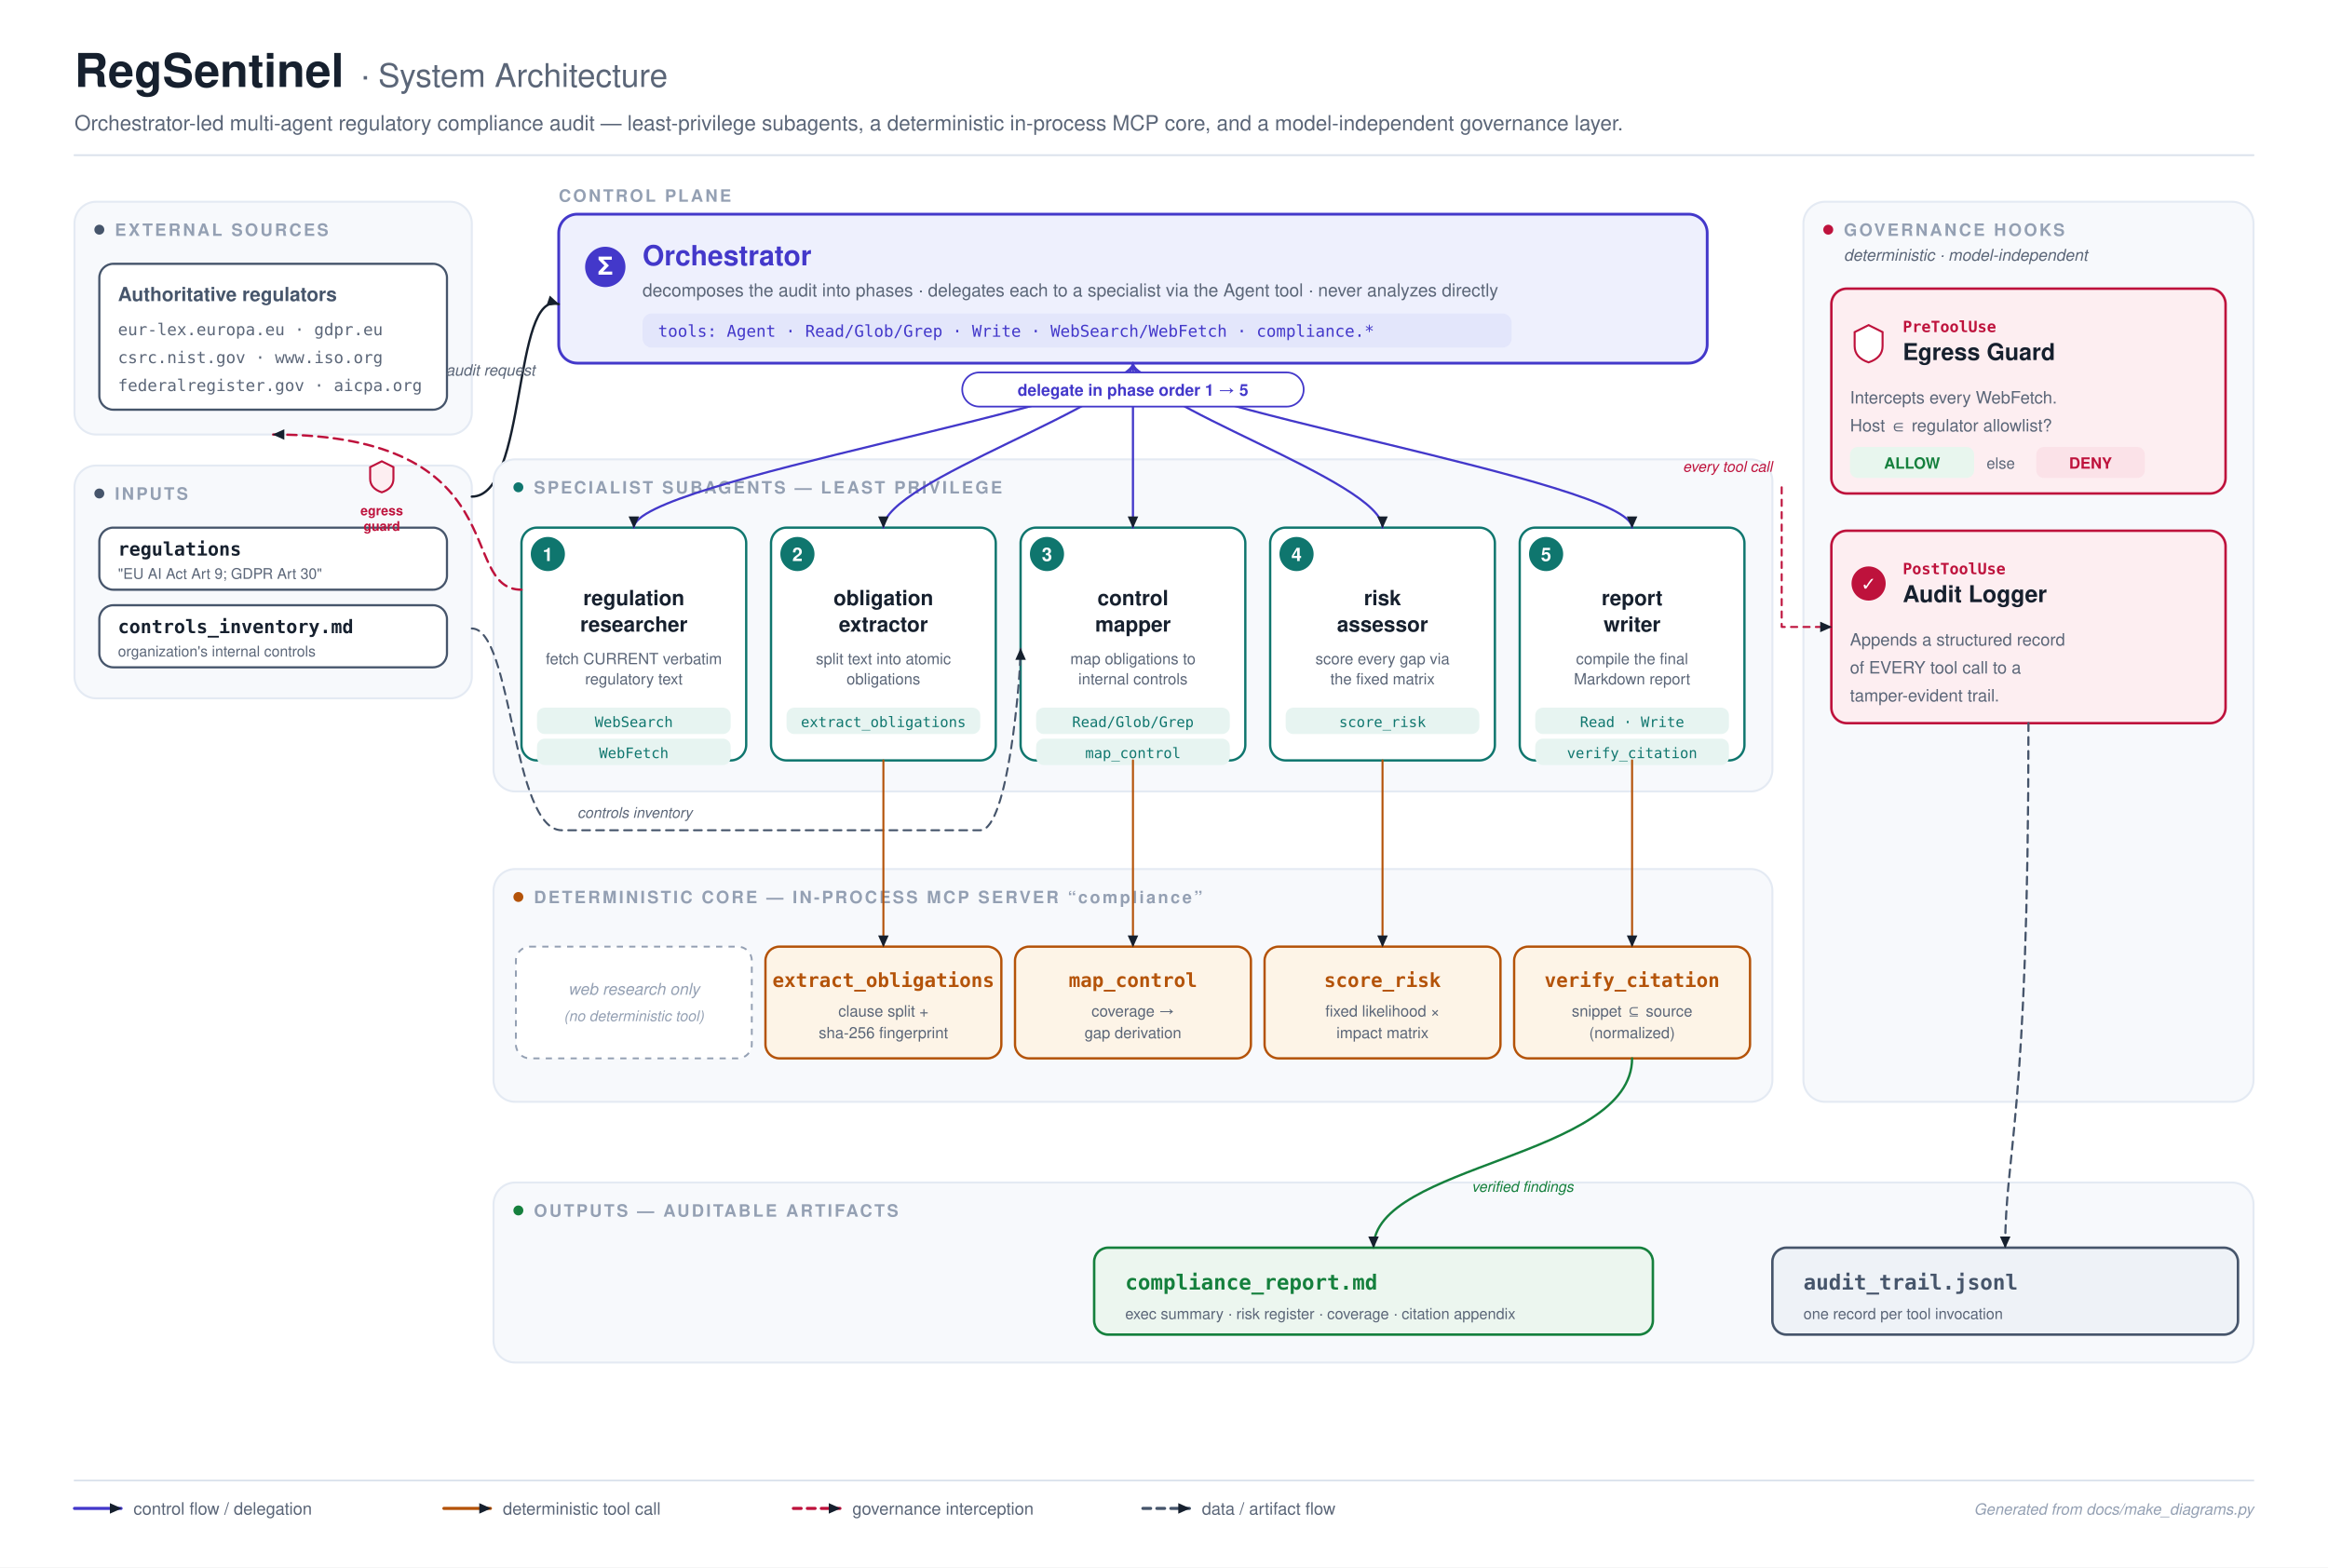
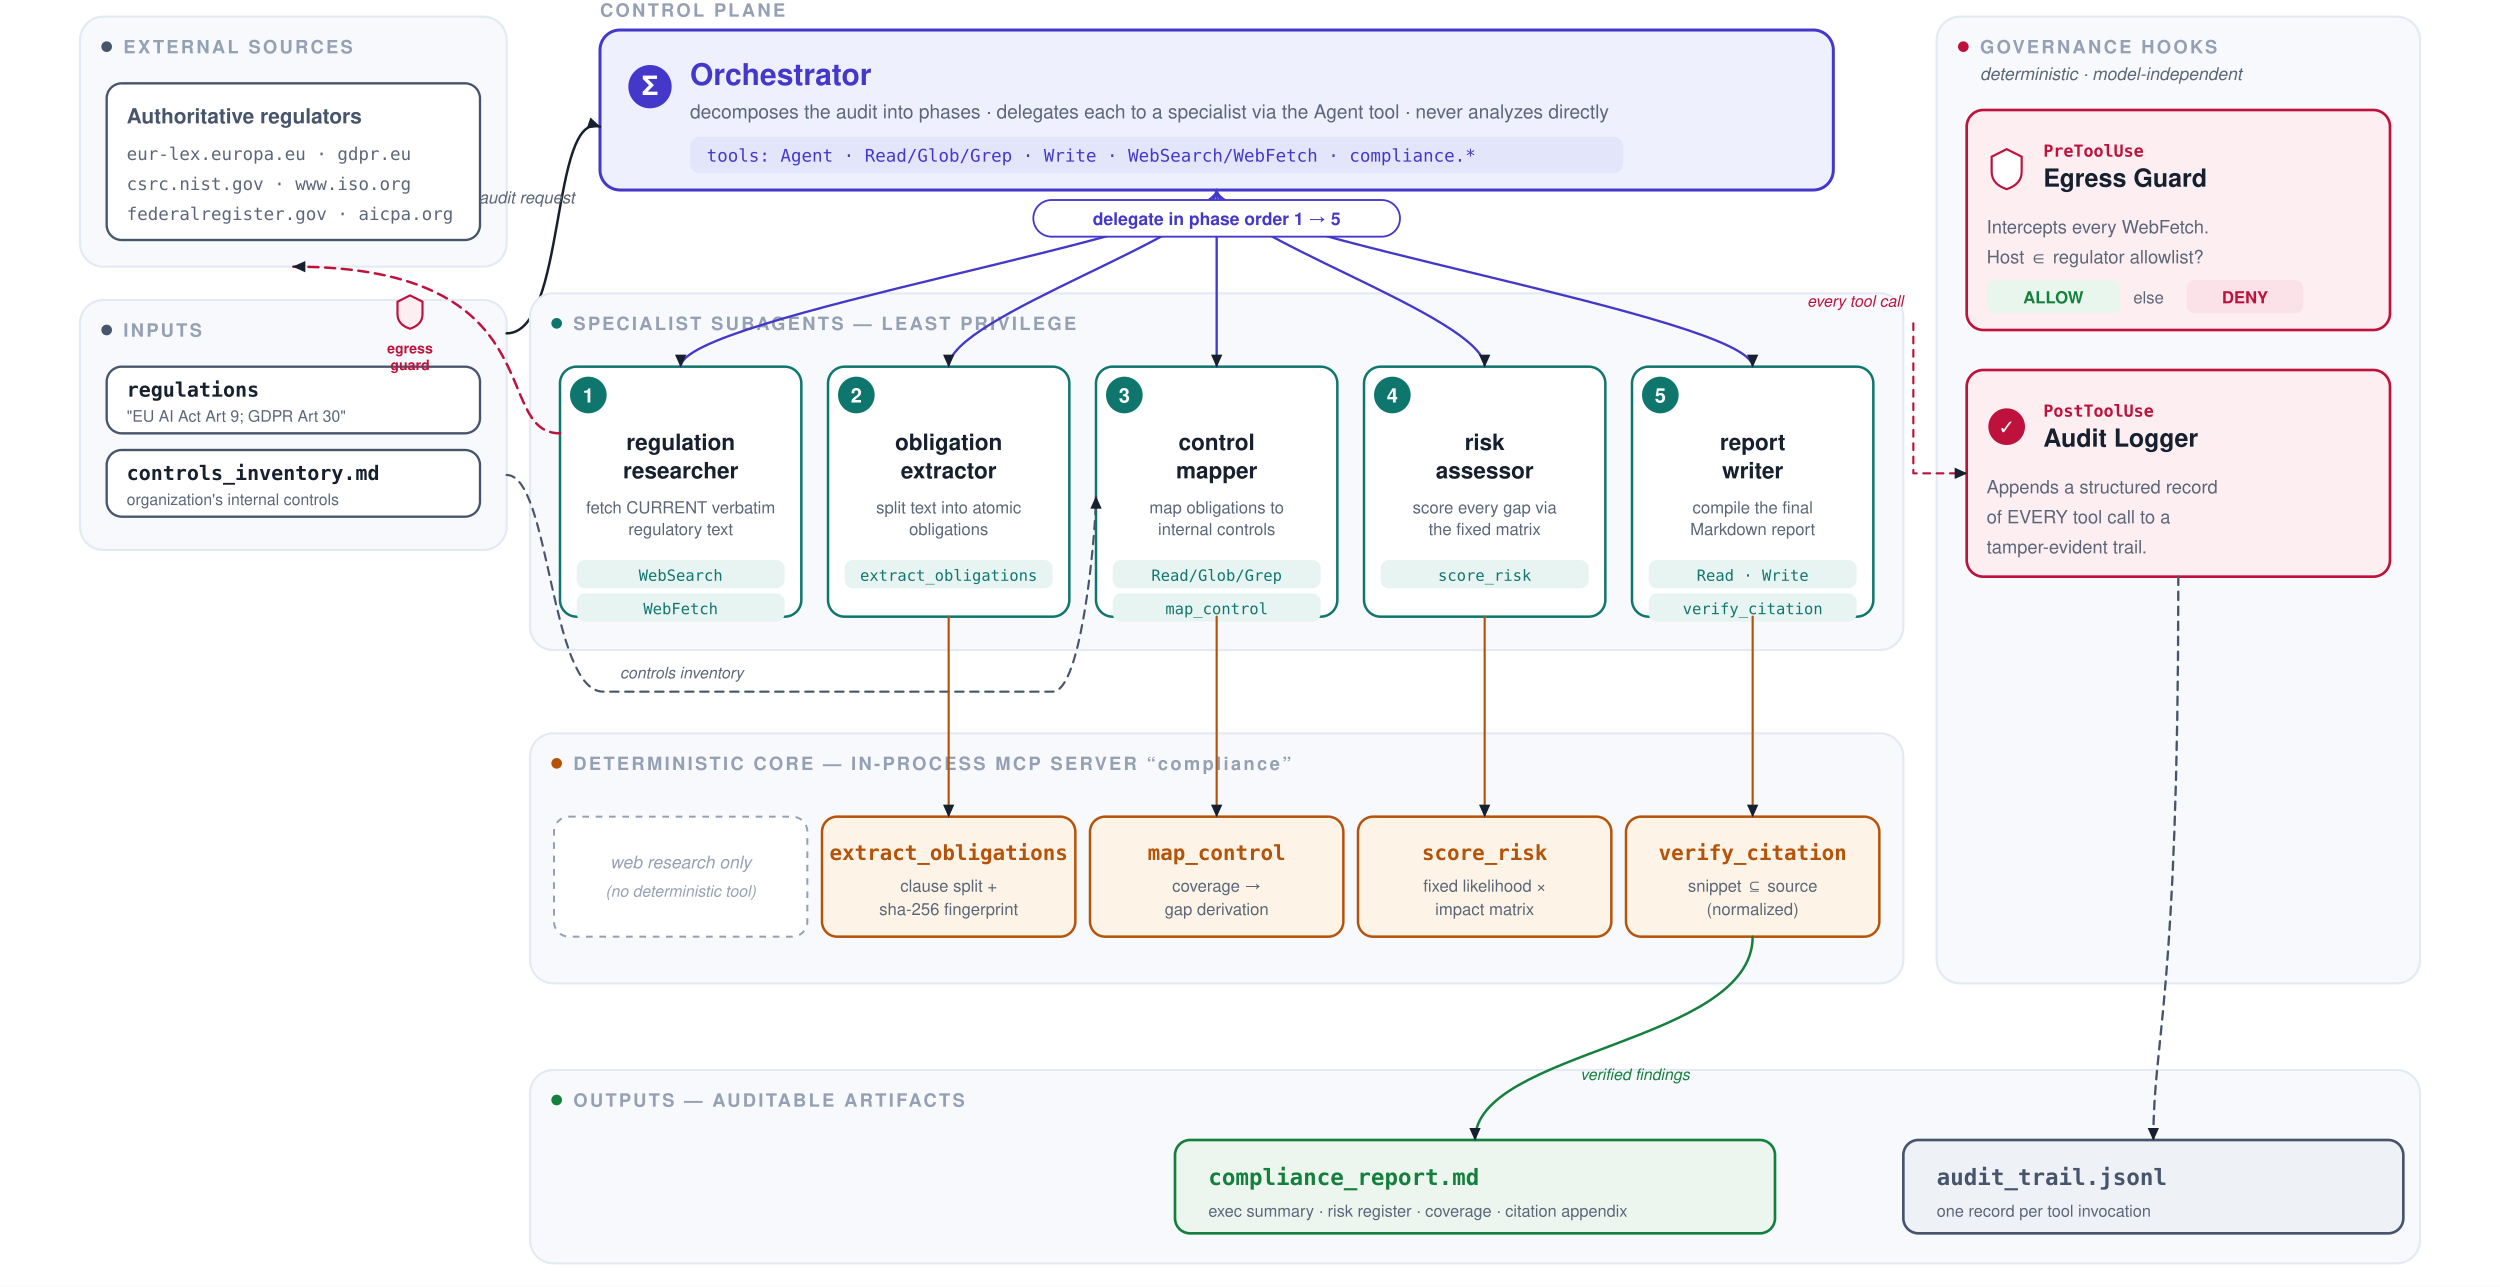
- <svg xmlns="http://www.w3.org/2000/svg" width="1500" height="1010" viewBox="0 0 1500 1010" font-family="Helvetica, 'Helvetica Neue', Arial, sans-serif">
-   <rect width="1500" height="1010" fill="#ffffff" />
+ <svg xmlns="http://www.w3.org/2000/svg" width="1500" height="772" viewBox="0 120 1500 772" font-family="Helvetica, 'Helvetica Neue', Arial, sans-serif">
+   <rect x="0" y="120" width="1500" height="772" fill="#ffffff" />
  <defs>
    <marker id="arrow" markerWidth="9" markerHeight="9" refX="7.2" refY="3.4" orient="auto" markerUnits="userSpaceOnUse">
      <path d="M0,0 L7.6,3.4 L0,6.8 Z" fill="#16202e" />
    </marker>
    <marker id="arrowG" markerWidth="9" markerHeight="9" refX="7.2" refY="3.4" orient="auto" markerUnits="userSpaceOnUse">
      <path d="M0,0 L7.6,3.4 L0,6.8 Z" fill="#be123c" />
    </marker>
  </defs>
-   <text x="48" y="56" font-family="Helvetica, 'Helvetica Neue', Arial, sans-serif" font-size="30" font-weight="700" fill="#16202e" text-anchor="start">RegSentinel</text>
-   <text x="232" y="56" font-family="Helvetica, 'Helvetica Neue', Arial, sans-serif" font-size="21" font-weight="400" fill="#5b6678" text-anchor="start">· System Architecture</text>
-   <text x="48" y="84" font-family="Helvetica, 'Helvetica Neue', Arial, sans-serif" font-size="13.5" font-weight="400" fill="#5b6678" text-anchor="start">Orchestrator-led multi-agent regulatory compliance audit — least-privilege subagents, a deterministic in-process MCP core, and a model-independent governance layer.</text>
-   <line x1="48" y1="100" x2="1452" y2="100" stroke="#dbe2ec" stroke-width="1.2" stroke-linecap="round" />
  <rect x="48" y="130" width="256" height="150" rx="14" ry="14" fill="#f7f9fc" stroke="#e4eaf3" stroke-width="1.3" />
  <circle cx="64" cy="148" r="3.2" fill="#46556b" />
  <text x="74" y="152" font-family="Helvetica, 'Helvetica Neue', Arial, sans-serif" font-size="11" font-weight="700" fill="#94a0b3" text-anchor="start" letter-spacing="1.4">EXTERNAL SOURCES</text>
  <rect x="64" y="170" width="224" height="94" rx="9" ry="9" fill="#ffffff" stroke="#46556b" stroke-width="1.4" />
  <text x="76" y="194" font-family="Helvetica, 'Helvetica Neue', Arial, sans-serif" font-size="12.5" font-weight="700" fill="#46556b" text-anchor="start">Authoritative regulators</text>
  <text x="76" y="216" font-family="'SF Mono', 'Menlo', 'DejaVu Sans Mono', monospace" font-size="10.5" font-weight="400" fill="#5b6678" text-anchor="start">eur-lex.europa.eu   ·   gdpr.eu</text>
  <text x="76" y="234" font-family="'SF Mono', 'Menlo', 'DejaVu Sans Mono', monospace" font-size="10.5" font-weight="400" fill="#5b6678" text-anchor="start">csrc.nist.gov   ·   www.iso.org</text>
  <text x="76" y="252" font-family="'SF Mono', 'Menlo', 'DejaVu Sans Mono', monospace" font-size="10.5" font-weight="400" fill="#5b6678" text-anchor="start">federalregister.gov   ·   aicpa.org</text>
  <rect x="48" y="300" width="256" height="150" rx="14" ry="14" fill="#f7f9fc" stroke="#e4eaf3" stroke-width="1.3" />
  <circle cx="64" cy="318" r="3.2" fill="#46556b" />
  <text x="74" y="322" font-family="Helvetica, 'Helvetica Neue', Arial, sans-serif" font-size="11" font-weight="700" fill="#94a0b3" text-anchor="start" letter-spacing="1.4">INPUTS</text>
  <rect x="64" y="340" width="224" height="40" rx="9" ry="9" fill="#ffffff" stroke="#46556b" stroke-width="1.4" />
  <text x="76" y="358" font-family="'SF Mono', 'Menlo', 'DejaVu Sans Mono', monospace" font-size="12" font-weight="700" fill="#16202e" text-anchor="start">regulations</text>
  <text x="76" y="373" font-family="Helvetica, 'Helvetica Neue', Arial, sans-serif" font-size="9.5" font-weight="400" fill="#5b6678" text-anchor="start">"EU AI Act Art 9; GDPR Art 30"</text>
  <rect x="64" y="390" width="224" height="40" rx="9" ry="9" fill="#ffffff" stroke="#46556b" stroke-width="1.4" />
  <text x="76" y="408" font-family="'SF Mono', 'Menlo', 'DejaVu Sans Mono', monospace" font-size="12" font-weight="700" fill="#16202e" text-anchor="start">controls_inventory.md</text>
  <text x="76" y="423" font-family="Helvetica, 'Helvetica Neue', Arial, sans-serif" font-size="9.5" font-weight="400" fill="#5b6678" text-anchor="start">organization's internal controls</text>
  <text x="360" y="130" font-family="Helvetica, 'Helvetica Neue', Arial, sans-serif" font-size="11" font-weight="700" fill="#94a0b3" text-anchor="start" letter-spacing="1.4">CONTROL PLANE</text>
  <rect x="360" y="138" width="740" height="96" rx="12" ry="12" fill="#eef0fd" stroke="#4338ca" stroke-width="1.8" />
  <circle cx="390" cy="172" r="13" fill="#4338ca" />
  <text x="390" y="177" font-family="Helvetica, 'Helvetica Neue', Arial, sans-serif" font-size="16" font-weight="700" fill="#ffffff" text-anchor="middle">Σ</text>
  <text x="414" y="171" font-family="Helvetica, 'Helvetica Neue', Arial, sans-serif" font-size="18" font-weight="700" fill="#4338ca" text-anchor="start">Orchestrator</text>
  <text x="414" y="191" font-family="Helvetica, 'Helvetica Neue', Arial, sans-serif" font-size="11.5" font-weight="400" fill="#5b6678" text-anchor="start">decomposes the audit into phases · delegates each to a specialist via the Agent tool · never analyzes directly</text>
  <rect x="414" y="202" width="560" height="22" rx="6" ry="6" fill="#e3e6fb" />
  <text x="424" y="217" font-family="'SF Mono', 'Menlo', 'DejaVu Sans Mono', monospace" font-size="10.5" font-weight="400" fill="#4338ca" text-anchor="start">tools:  Agent  ·  Read/Glob/Grep  ·  Write  ·  WebSearch/WebFetch  ·  compliance.*</text>
  <path d="M304,320 C340,320 330,186 360,196" fill="none" stroke="#16202e" stroke-width="1.5" stroke-linecap="round" stroke-linejoin="round" marker-end="url(#arrow)" />
  <text x="316" y="242" font-family="Helvetica, 'Helvetica Neue', Arial, sans-serif" font-size="10" font-weight="400" fill="#5b6678" text-anchor="middle" font-style="italic">audit request</text>
  <rect x="318" y="296" width="824" height="214" rx="14" ry="14" fill="#f7f9fc" stroke="#e4eaf3" stroke-width="1.3" />
  <circle cx="334" cy="314" r="3.2" fill="#0f766e" />
  <text x="344" y="318" font-family="Helvetica, 'Helvetica Neue', Arial, sans-serif" font-size="11" font-weight="700" fill="#94a0b3" text-anchor="start" letter-spacing="1.4">SPECIALIST SUBAGENTS — LEAST PRIVILEGE</text>
  <rect x="336.0" y="340" width="144.8" height="150" rx="10" ry="10" fill="#ffffff" stroke="#0f766e" stroke-width="1.5" />
  <circle cx="353.0" cy="357" r="11" fill="#0f766e" />
  <text x="353.0" y="361.5" font-family="Helvetica, 'Helvetica Neue', Arial, sans-serif" font-size="12" font-weight="700" fill="#ffffff" text-anchor="middle">1</text>
  <text x="408.4" y="390" font-family="Helvetica, 'Helvetica Neue', Arial, sans-serif" font-size="13.5" font-weight="700" fill="#16202e" text-anchor="middle">regulation</text>
  <text x="408.4" y="407" font-family="Helvetica, 'Helvetica Neue', Arial, sans-serif" font-size="13.5" font-weight="700" fill="#16202e" text-anchor="middle">researcher</text>
  <text x="408.4" y="428" font-family="Helvetica, 'Helvetica Neue', Arial, sans-serif" font-size="10" font-weight="400" fill="#5b6678" text-anchor="middle">fetch CURRENT verbatim</text>
  <text x="408.4" y="441" font-family="Helvetica, 'Helvetica Neue', Arial, sans-serif" font-size="10" font-weight="400" fill="#5b6678" text-anchor="middle">regulatory text</text>
  <rect x="346.0" y="456" width="124.8" height="17" rx="5" ry="5" fill="#e7f4f1" />
  <text x="408.4" y="468.5" font-family="'SF Mono', 'Menlo', 'DejaVu Sans Mono', monospace" font-size="9.3" font-weight="400" fill="#0f766e" text-anchor="middle">WebSearch</text>
  <rect x="346.0" y="476" width="124.8" height="17" rx="5" ry="5" fill="#e7f4f1" />
  <text x="408.4" y="488.5" font-family="'SF Mono', 'Menlo', 'DejaVu Sans Mono', monospace" font-size="9.3" font-weight="400" fill="#0f766e" text-anchor="middle">WebFetch</text>
  <rect x="496.8" y="340" width="144.8" height="150" rx="10" ry="10" fill="#ffffff" stroke="#0f766e" stroke-width="1.5" />
  <circle cx="513.8" cy="357" r="11" fill="#0f766e" />
  <text x="513.8" y="361.5" font-family="Helvetica, 'Helvetica Neue', Arial, sans-serif" font-size="12" font-weight="700" fill="#ffffff" text-anchor="middle">2</text>
  <text x="569.2" y="390" font-family="Helvetica, 'Helvetica Neue', Arial, sans-serif" font-size="13.5" font-weight="700" fill="#16202e" text-anchor="middle">obligation</text>
  <text x="569.2" y="407" font-family="Helvetica, 'Helvetica Neue', Arial, sans-serif" font-size="13.5" font-weight="700" fill="#16202e" text-anchor="middle">extractor</text>
  <text x="569.2" y="428" font-family="Helvetica, 'Helvetica Neue', Arial, sans-serif" font-size="10" font-weight="400" fill="#5b6678" text-anchor="middle">split text into atomic</text>
  <text x="569.2" y="441" font-family="Helvetica, 'Helvetica Neue', Arial, sans-serif" font-size="10" font-weight="400" fill="#5b6678" text-anchor="middle">obligations</text>
  <rect x="506.8" y="456" width="124.8" height="17" rx="5" ry="5" fill="#e7f4f1" />
  <text x="569.2" y="468.5" font-family="'SF Mono', 'Menlo', 'DejaVu Sans Mono', monospace" font-size="9.3" font-weight="400" fill="#0f766e" text-anchor="middle">extract_obligations</text>
  <rect x="657.6" y="340" width="144.8" height="150" rx="10" ry="10" fill="#ffffff" stroke="#0f766e" stroke-width="1.5" />
  <circle cx="674.6" cy="357" r="11" fill="#0f766e" />
  <text x="674.6" y="361.5" font-family="Helvetica, 'Helvetica Neue', Arial, sans-serif" font-size="12" font-weight="700" fill="#ffffff" text-anchor="middle">3</text>
  <text x="730.0" y="390" font-family="Helvetica, 'Helvetica Neue', Arial, sans-serif" font-size="13.5" font-weight="700" fill="#16202e" text-anchor="middle">control</text>
  <text x="730.0" y="407" font-family="Helvetica, 'Helvetica Neue', Arial, sans-serif" font-size="13.5" font-weight="700" fill="#16202e" text-anchor="middle">mapper</text>
  <text x="730.0" y="428" font-family="Helvetica, 'Helvetica Neue', Arial, sans-serif" font-size="10" font-weight="400" fill="#5b6678" text-anchor="middle">map obligations to</text>
  <text x="730.0" y="441" font-family="Helvetica, 'Helvetica Neue', Arial, sans-serif" font-size="10" font-weight="400" fill="#5b6678" text-anchor="middle">internal controls</text>
  <rect x="667.6" y="456" width="124.8" height="17" rx="5" ry="5" fill="#e7f4f1" />
  <text x="730.0" y="468.5" font-family="'SF Mono', 'Menlo', 'DejaVu Sans Mono', monospace" font-size="9.3" font-weight="400" fill="#0f766e" text-anchor="middle">Read/Glob/Grep</text>
  <rect x="667.6" y="476" width="124.8" height="17" rx="5" ry="5" fill="#e7f4f1" />
  <text x="730.0" y="488.5" font-family="'SF Mono', 'Menlo', 'DejaVu Sans Mono', monospace" font-size="9.3" font-weight="400" fill="#0f766e" text-anchor="middle">map_control</text>
  <rect x="818.4" y="340" width="144.8" height="150" rx="10" ry="10" fill="#ffffff" stroke="#0f766e" stroke-width="1.5" />
  <circle cx="835.4" cy="357" r="11" fill="#0f766e" />
  <text x="835.4" y="361.5" font-family="Helvetica, 'Helvetica Neue', Arial, sans-serif" font-size="12" font-weight="700" fill="#ffffff" text-anchor="middle">4</text>
  <text x="890.8" y="390" font-family="Helvetica, 'Helvetica Neue', Arial, sans-serif" font-size="13.5" font-weight="700" fill="#16202e" text-anchor="middle">risk</text>
  <text x="890.8" y="407" font-family="Helvetica, 'Helvetica Neue', Arial, sans-serif" font-size="13.5" font-weight="700" fill="#16202e" text-anchor="middle">assessor</text>
  <text x="890.8" y="428" font-family="Helvetica, 'Helvetica Neue', Arial, sans-serif" font-size="10" font-weight="400" fill="#5b6678" text-anchor="middle">score every gap via</text>
  <text x="890.8" y="441" font-family="Helvetica, 'Helvetica Neue', Arial, sans-serif" font-size="10" font-weight="400" fill="#5b6678" text-anchor="middle">the fixed matrix</text>
  <rect x="828.4" y="456" width="124.8" height="17" rx="5" ry="5" fill="#e7f4f1" />
  <text x="890.8" y="468.5" font-family="'SF Mono', 'Menlo', 'DejaVu Sans Mono', monospace" font-size="9.3" font-weight="400" fill="#0f766e" text-anchor="middle">score_risk</text>
  <rect x="979.2" y="340" width="144.8" height="150" rx="10" ry="10" fill="#ffffff" stroke="#0f766e" stroke-width="1.5" />
  <circle cx="996.2" cy="357" r="11" fill="#0f766e" />
  <text x="996.2" y="361.5" font-family="Helvetica, 'Helvetica Neue', Arial, sans-serif" font-size="12" font-weight="700" fill="#ffffff" text-anchor="middle">5</text>
  <text x="1051.6" y="390" font-family="Helvetica, 'Helvetica Neue', Arial, sans-serif" font-size="13.5" font-weight="700" fill="#16202e" text-anchor="middle">report</text>
  <text x="1051.6" y="407" font-family="Helvetica, 'Helvetica Neue', Arial, sans-serif" font-size="13.5" font-weight="700" fill="#16202e" text-anchor="middle">writer</text>
  <text x="1051.6" y="428" font-family="Helvetica, 'Helvetica Neue', Arial, sans-serif" font-size="10" font-weight="400" fill="#5b6678" text-anchor="middle">compile the final</text>
  <text x="1051.6" y="441" font-family="Helvetica, 'Helvetica Neue', Arial, sans-serif" font-size="10" font-weight="400" fill="#5b6678" text-anchor="middle">Markdown report</text>
  <rect x="989.2" y="456" width="124.8" height="17" rx="5" ry="5" fill="#e7f4f1" />
  <text x="1051.6" y="468.5" font-family="'SF Mono', 'Menlo', 'DejaVu Sans Mono', monospace" font-size="9.3" font-weight="400" fill="#0f766e" text-anchor="middle">Read · Write</text>
  <rect x="989.2" y="476" width="124.8" height="17" rx="5" ry="5" fill="#e7f4f1" />
  <text x="1051.6" y="488.5" font-family="'SF Mono', 'Menlo', 'DejaVu Sans Mono', monospace" font-size="9.3" font-weight="400" fill="#0f766e" text-anchor="middle">verify_citation</text>
  <path d="M730.0,234 C730.0,260 408.4,310 408.4,340" fill="none" stroke="#4338ca" stroke-width="1.4" stroke-linecap="round" stroke-linejoin="round" marker-end="url(#arrow)" />
  <path d="M730.0,234 C730.0,260 569.2,310 569.2,340" fill="none" stroke="#4338ca" stroke-width="1.4" stroke-linecap="round" stroke-linejoin="round" marker-end="url(#arrow)" />
  <path d="M730.0,234 C730.0,260 730.0,310 730.0,340" fill="none" stroke="#4338ca" stroke-width="1.4" stroke-linecap="round" stroke-linejoin="round" marker-end="url(#arrow)" />
  <path d="M730.0,234 C730.0,260 890.8,310 890.8,340" fill="none" stroke="#4338ca" stroke-width="1.4" stroke-linecap="round" stroke-linejoin="round" marker-end="url(#arrow)" />
  <path d="M730.0,234 C730.0,260 1051.6,310 1051.6,340" fill="none" stroke="#4338ca" stroke-width="1.4" stroke-linecap="round" stroke-linejoin="round" marker-end="url(#arrow)" />
  <rect x="620.0" y="240" width="220" height="22" rx="11" ry="11" fill="#ffffff" stroke="#4338ca" stroke-width="1.1" />
  <text x="730.0" y="255" font-family="Helvetica, 'Helvetica Neue', Arial, sans-serif" font-size="10.5" font-weight="700" fill="#4338ca" text-anchor="middle">delegate in phase order  1 → 5</text>
  <path d="M304,405 C330,405 330,535 362,535 L631.6,535 C649.6,535 657.6,436 657.6,418" fill="none" stroke="#46556b" stroke-width="1.3" stroke-linecap="round" stroke-linejoin="round" stroke-dasharray="5 4" marker-end="url(#arrow)" />
  <text x="372" y="527" font-family="Helvetica, 'Helvetica Neue', Arial, sans-serif" font-size="9.5" font-weight="400" fill="#5b6678" text-anchor="start" font-style="italic">controls inventory</text>
  <path d="M336.0,380 C294,380 334,280 176.0,280" fill="none" stroke="#be123c" stroke-width="1.5" stroke-linecap="round" stroke-linejoin="round" stroke-dasharray="6 4" marker-end="url(#arrow)" />
  <path d="M246.0,297.25 L253.5,301.0 L253.5,308.5 Q253.5,314.75 246.0,317.25 Q238.5,314.75 238.5,308.5 L238.5,301.0 Z" fill="#fdeef1" stroke="#be123c" stroke-width="1.3" />
  <text x="246.0" y="332" font-family="Helvetica, 'Helvetica Neue', Arial, sans-serif" font-size="8.5" font-weight="700" fill="#be123c" text-anchor="middle">egress</text>
  <text x="246.0" y="342" font-family="Helvetica, 'Helvetica Neue', Arial, sans-serif" font-size="8.5" font-weight="700" fill="#be123c" text-anchor="middle">guard</text>
  <rect x="318" y="560" width="824" height="150" rx="14" ry="14" fill="#f7f9fc" stroke="#e4eaf3" stroke-width="1.3" />
  <circle cx="334" cy="578" r="3.2" fill="#b45309" />
  <text x="344" y="582" font-family="Helvetica, 'Helvetica Neue', Arial, sans-serif" font-size="11" font-weight="700" fill="#94a0b3" text-anchor="start" letter-spacing="1.4">DETERMINISTIC CORE — IN-PROCESS MCP SERVER  “compliance”</text>
  <rect x="493.2" y="610" width="152" height="72" rx="9" ry="9" fill="#fdf4e7" stroke="#b45309" stroke-width="1.5" />
  <text x="569.2" y="636" font-family="'SF Mono', 'Menlo', 'DejaVu Sans Mono', monospace" font-size="12.5" font-weight="700" fill="#b45309" text-anchor="middle">extract_obligations</text>
  <text x="569.2" y="655" font-family="Helvetica, 'Helvetica Neue', Arial, sans-serif" font-size="10" font-weight="400" fill="#5b6678" text-anchor="middle">clause split +</text>
  <text x="569.2" y="669" font-family="Helvetica, 'Helvetica Neue', Arial, sans-serif" font-size="10" font-weight="400" fill="#5b6678" text-anchor="middle">sha-256 fingerprint</text>
  <rect x="654.0" y="610" width="152" height="72" rx="9" ry="9" fill="#fdf4e7" stroke="#b45309" stroke-width="1.5" />
  <text x="730.0" y="636" font-family="'SF Mono', 'Menlo', 'DejaVu Sans Mono', monospace" font-size="12.5" font-weight="700" fill="#b45309" text-anchor="middle">map_control</text>
  <text x="730.0" y="655" font-family="Helvetica, 'Helvetica Neue', Arial, sans-serif" font-size="10" font-weight="400" fill="#5b6678" text-anchor="middle">coverage →</text>
  <text x="730.0" y="669" font-family="Helvetica, 'Helvetica Neue', Arial, sans-serif" font-size="10" font-weight="400" fill="#5b6678" text-anchor="middle">gap derivation</text>
  <rect x="814.8" y="610" width="152" height="72" rx="9" ry="9" fill="#fdf4e7" stroke="#b45309" stroke-width="1.5" />
  <text x="890.8" y="636" font-family="'SF Mono', 'Menlo', 'DejaVu Sans Mono', monospace" font-size="12.5" font-weight="700" fill="#b45309" text-anchor="middle">score_risk</text>
  <text x="890.8" y="655" font-family="Helvetica, 'Helvetica Neue', Arial, sans-serif" font-size="10" font-weight="400" fill="#5b6678" text-anchor="middle">fixed likelihood ×</text>
  <text x="890.8" y="669" font-family="Helvetica, 'Helvetica Neue', Arial, sans-serif" font-size="10" font-weight="400" fill="#5b6678" text-anchor="middle">impact matrix</text>
  <rect x="975.6" y="610" width="152" height="72" rx="9" ry="9" fill="#fdf4e7" stroke="#b45309" stroke-width="1.5" />
  <text x="1051.6" y="636" font-family="'SF Mono', 'Menlo', 'DejaVu Sans Mono', monospace" font-size="12.5" font-weight="700" fill="#b45309" text-anchor="middle">verify_citation</text>
  <text x="1051.6" y="655" font-family="Helvetica, 'Helvetica Neue', Arial, sans-serif" font-size="10" font-weight="400" fill="#5b6678" text-anchor="middle">snippet ⊆ source</text>
  <text x="1051.6" y="669" font-family="Helvetica, 'Helvetica Neue', Arial, sans-serif" font-size="10" font-weight="400" fill="#5b6678" text-anchor="middle">(normalized)</text>
  <rect x="332.4" y="610" width="152" height="72" rx="9" ry="9" fill="#ffffff" stroke="#94a0b3" stroke-width="1.2" stroke-dasharray="4 4" />
  <text x="408.4" y="641" font-family="Helvetica, 'Helvetica Neue', Arial, sans-serif" font-size="10.5" font-weight="400" fill="#94a0b3" text-anchor="middle" font-style="italic">web research only</text>
  <text x="408.4" y="658" font-family="Helvetica, 'Helvetica Neue', Arial, sans-serif" font-size="9.5" font-weight="400" fill="#94a0b3" text-anchor="middle" font-style="italic">(no deterministic tool)</text>
  <path d="M569.2,490 C569.2,512 569.2,588 569.2,610" fill="none" stroke="#b45309" stroke-width="1.3" stroke-linecap="round" stroke-linejoin="round" marker-end="url(#arrow)" />
  <path d="M730.0,490 C730.0,512 730.0,588 730.0,610" fill="none" stroke="#b45309" stroke-width="1.3" stroke-linecap="round" stroke-linejoin="round" marker-end="url(#arrow)" />
  <path d="M890.8,490 C890.8,512 890.8,588 890.8,610" fill="none" stroke="#b45309" stroke-width="1.3" stroke-linecap="round" stroke-linejoin="round" marker-end="url(#arrow)" />
  <path d="M1051.6,490 C1051.6,512 1051.6,588 1051.6,610" fill="none" stroke="#b45309" stroke-width="1.3" stroke-linecap="round" stroke-linejoin="round" marker-end="url(#arrow)" />
  <rect x="1162" y="130" width="290" height="580" rx="14" ry="14" fill="#f7f9fc" stroke="#e4eaf3" stroke-width="1.3" />
  <circle cx="1178" cy="148" r="3.2" fill="#be123c" />
  <text x="1188" y="152" font-family="Helvetica, 'Helvetica Neue', Arial, sans-serif" font-size="11" font-weight="700" fill="#94a0b3" text-anchor="start" letter-spacing="1.4">GOVERNANCE HOOKS</text>
  <text x="1188" y="168" font-family="Helvetica, 'Helvetica Neue', Arial, sans-serif" font-size="10.5" font-weight="400" fill="#5b6678" text-anchor="start" font-style="italic">deterministic · model-independent</text>
  <rect x="1180" y="186" width="254" height="132" rx="10" ry="10" fill="#fdeef1" stroke="#be123c" stroke-width="1.6" />
  <path d="M1204,209.5 L1213.0,214.0 L1213.0,223.0 Q1213.0,230.5 1204,233.5 Q1195.0,230.5 1195.0,223.0 L1195.0,214.0 Z" fill="#ffffff" stroke="#be123c" stroke-width="1.3" />
  <text x="1226" y="214" font-family="'SF Mono', 'Menlo', 'DejaVu Sans Mono', monospace" font-size="10" font-weight="700" fill="#be123c" text-anchor="start">PreToolUse</text>
  <text x="1226" y="232" font-family="Helvetica, 'Helvetica Neue', Arial, sans-serif" font-size="15" font-weight="700" fill="#16202e" text-anchor="start">Egress Guard</text>
  <text x="1192" y="260" font-family="Helvetica, 'Helvetica Neue', Arial, sans-serif" font-size="11" font-weight="400" fill="#5b6678" text-anchor="start">Intercepts every WebFetch.</text>
  <text x="1192" y="278" font-family="Helvetica, 'Helvetica Neue', Arial, sans-serif" font-size="11" font-weight="400" fill="#5b6678" text-anchor="start">Host ∈ regulator allowlist?</text>
  <rect x="1192" y="288" width="80" height="20" rx="5" ry="5" fill="#e8f6ee" />
  <text x="1232" y="302" font-family="Helvetica, 'Helvetica Neue', Arial, sans-serif" font-size="10" font-weight="700" fill="#15803d" text-anchor="middle">ALLOW</text>
  <text x="1280" y="302" font-family="Helvetica, 'Helvetica Neue', Arial, sans-serif" font-size="10" font-weight="400" fill="#5b6678" text-anchor="start">else</text>
  <rect x="1312" y="288" width="70" height="20" rx="5" ry="5" fill="#fbe2e8" />
  <text x="1347" y="302" font-family="Helvetica, 'Helvetica Neue', Arial, sans-serif" font-size="10" font-weight="700" fill="#be123c" text-anchor="middle">DENY</text>
  <rect x="1180" y="342" width="254" height="124" rx="10" ry="10" fill="#fdeef1" stroke="#be123c" stroke-width="1.6" />
  <circle cx="1204" cy="376" r="11" fill="#be123c" />
  <text x="1204" y="380.5" font-family="Helvetica, 'Helvetica Neue', Arial, sans-serif" font-size="12" font-weight="700" fill="#ffffff" text-anchor="middle">✓</text>
  <text x="1226" y="370" font-family="'SF Mono', 'Menlo', 'DejaVu Sans Mono', monospace" font-size="10" font-weight="700" fill="#be123c" text-anchor="start">PostToolUse</text>
  <text x="1226" y="388" font-family="Helvetica, 'Helvetica Neue', Arial, sans-serif" font-size="15" font-weight="700" fill="#16202e" text-anchor="start">Audit Logger</text>
  <text x="1192" y="416" font-family="Helvetica, 'Helvetica Neue', Arial, sans-serif" font-size="11" font-weight="400" fill="#5b6678" text-anchor="start">Appends a structured record</text>
  <text x="1192" y="434" font-family="Helvetica, 'Helvetica Neue', Arial, sans-serif" font-size="11" font-weight="400" fill="#5b6678" text-anchor="start">of EVERY tool call to a</text>
  <text x="1192" y="452" font-family="Helvetica, 'Helvetica Neue', Arial, sans-serif" font-size="11" font-weight="400" fill="#5b6678" text-anchor="start">tamper-evident trail.</text>
  <path d="M1148,314 L1148,314 L1148,404 L1180,404" fill="none" stroke="#be123c" stroke-width="1.3" stroke-linecap="round" stroke-linejoin="round" stroke-dasharray="4 4" marker-end="url(#arrow)" />
  <text x="1142" y="304" font-family="Helvetica, 'Helvetica Neue', Arial, sans-serif" font-size="9.5" font-weight="400" fill="#be123c" text-anchor="end" font-style="italic">every tool call</text>
  <rect x="318" y="762" width="1134" height="116" rx="14" ry="14" fill="#f7f9fc" stroke="#e4eaf3" stroke-width="1.3" />
  <circle cx="334" cy="780" r="3.2" fill="#15803d" />
  <text x="344" y="784" font-family="Helvetica, 'Helvetica Neue', Arial, sans-serif" font-size="11" font-weight="700" fill="#94a0b3" text-anchor="start" letter-spacing="1.4">OUTPUTS — AUDITABLE ARTIFACTS</text>
  <rect x="705" y="804" width="360" height="56" rx="9" ry="9" fill="#ecf6ef" stroke="#15803d" stroke-width="1.6" />
  <text x="725" y="831" font-family="'SF Mono', 'Menlo', 'DejaVu Sans Mono', monospace" font-size="13.5" font-weight="700" fill="#15803d" text-anchor="start">compliance_report.md</text>
  <text x="725" y="850" font-family="Helvetica, 'Helvetica Neue', Arial, sans-serif" font-size="9.8" font-weight="400" fill="#5b6678" text-anchor="start">exec summary · risk register · coverage · citation appendix</text>
  <rect x="1142" y="804" width="300" height="56" rx="9" ry="9" fill="#eef2f7" stroke="#46556b" stroke-width="1.6" />
  <text x="1162" y="831" font-family="'SF Mono', 'Menlo', 'DejaVu Sans Mono', monospace" font-size="13.5" font-weight="700" fill="#46556b" text-anchor="start">audit_trail.jsonl</text>
  <text x="1162" y="850" font-family="Helvetica, 'Helvetica Neue', Arial, sans-serif" font-size="9.8" font-weight="400" fill="#5b6678" text-anchor="start">one record per tool invocation</text>
  <path d="M1051.6,682 C1051.6,746 885.0,750 885.0,804" fill="none" stroke="#15803d" stroke-width="1.5" stroke-linecap="round" stroke-linejoin="round" marker-end="url(#arrow)" />
  <text x="981.0" y="768" font-family="Helvetica, 'Helvetica Neue', Arial, sans-serif" font-size="9.5" font-weight="400" fill="#15803d" text-anchor="middle" font-style="italic">verified findings</text>
  <path d="M1307.0,466 C1307.0,722 1292.0,742 1292.0,804" fill="none" stroke="#46556b" stroke-width="1.4" stroke-linecap="round" stroke-linejoin="round" stroke-dasharray="5 4" marker-end="url(#arrow)" />
-   <line x1="48" y1="954" x2="1452" y2="954" stroke="#dbe2ec" stroke-width="1.1" stroke-linecap="round" />
-   <line x1="48" y1="972" x2="78" y2="972" stroke="#4338ca" stroke-width="2.0" stroke-linecap="round" marker-end="url(#arrow)" />
-   <text x="86" y="976" font-family="Helvetica, 'Helvetica Neue', Arial, sans-serif" font-size="11" font-weight="400" fill="#5b6678" text-anchor="start">control flow / delegation</text>
-   <line x1="286.0" y1="972" x2="316.0" y2="972" stroke="#b45309" stroke-width="2.0" stroke-linecap="round" marker-end="url(#arrow)" />
-   <text x="324.0" y="976" font-family="Helvetica, 'Helvetica Neue', Arial, sans-serif" font-size="11" font-weight="400" fill="#5b6678" text-anchor="start">deterministic tool call</text>
-   <line x1="511.2" y1="972" x2="541.2" y2="972" stroke="#be123c" stroke-width="2.0" stroke-linecap="round" stroke-dasharray="5 4" marker-end="url(#arrow)" />
-   <text x="549.2" y="976" font-family="Helvetica, 'Helvetica Neue', Arial, sans-serif" font-size="11" font-weight="400" fill="#5b6678" text-anchor="start">governance interception</text>
-   <line x1="736.4" y1="972" x2="766.4" y2="972" stroke="#46556b" stroke-width="2.0" stroke-linecap="round" stroke-dasharray="5 4" marker-end="url(#arrow)" />
-   <text x="774.4" y="976" font-family="Helvetica, 'Helvetica Neue', Arial, sans-serif" font-size="11" font-weight="400" fill="#5b6678" text-anchor="start">data / artifact flow</text>
-   <text x="1452" y="976" font-family="Helvetica, 'Helvetica Neue', Arial, sans-serif" font-size="10" font-weight="400" fill="#94a0b3" text-anchor="end" font-style="italic">Generated from docs/make_diagrams.py</text>
</svg>
